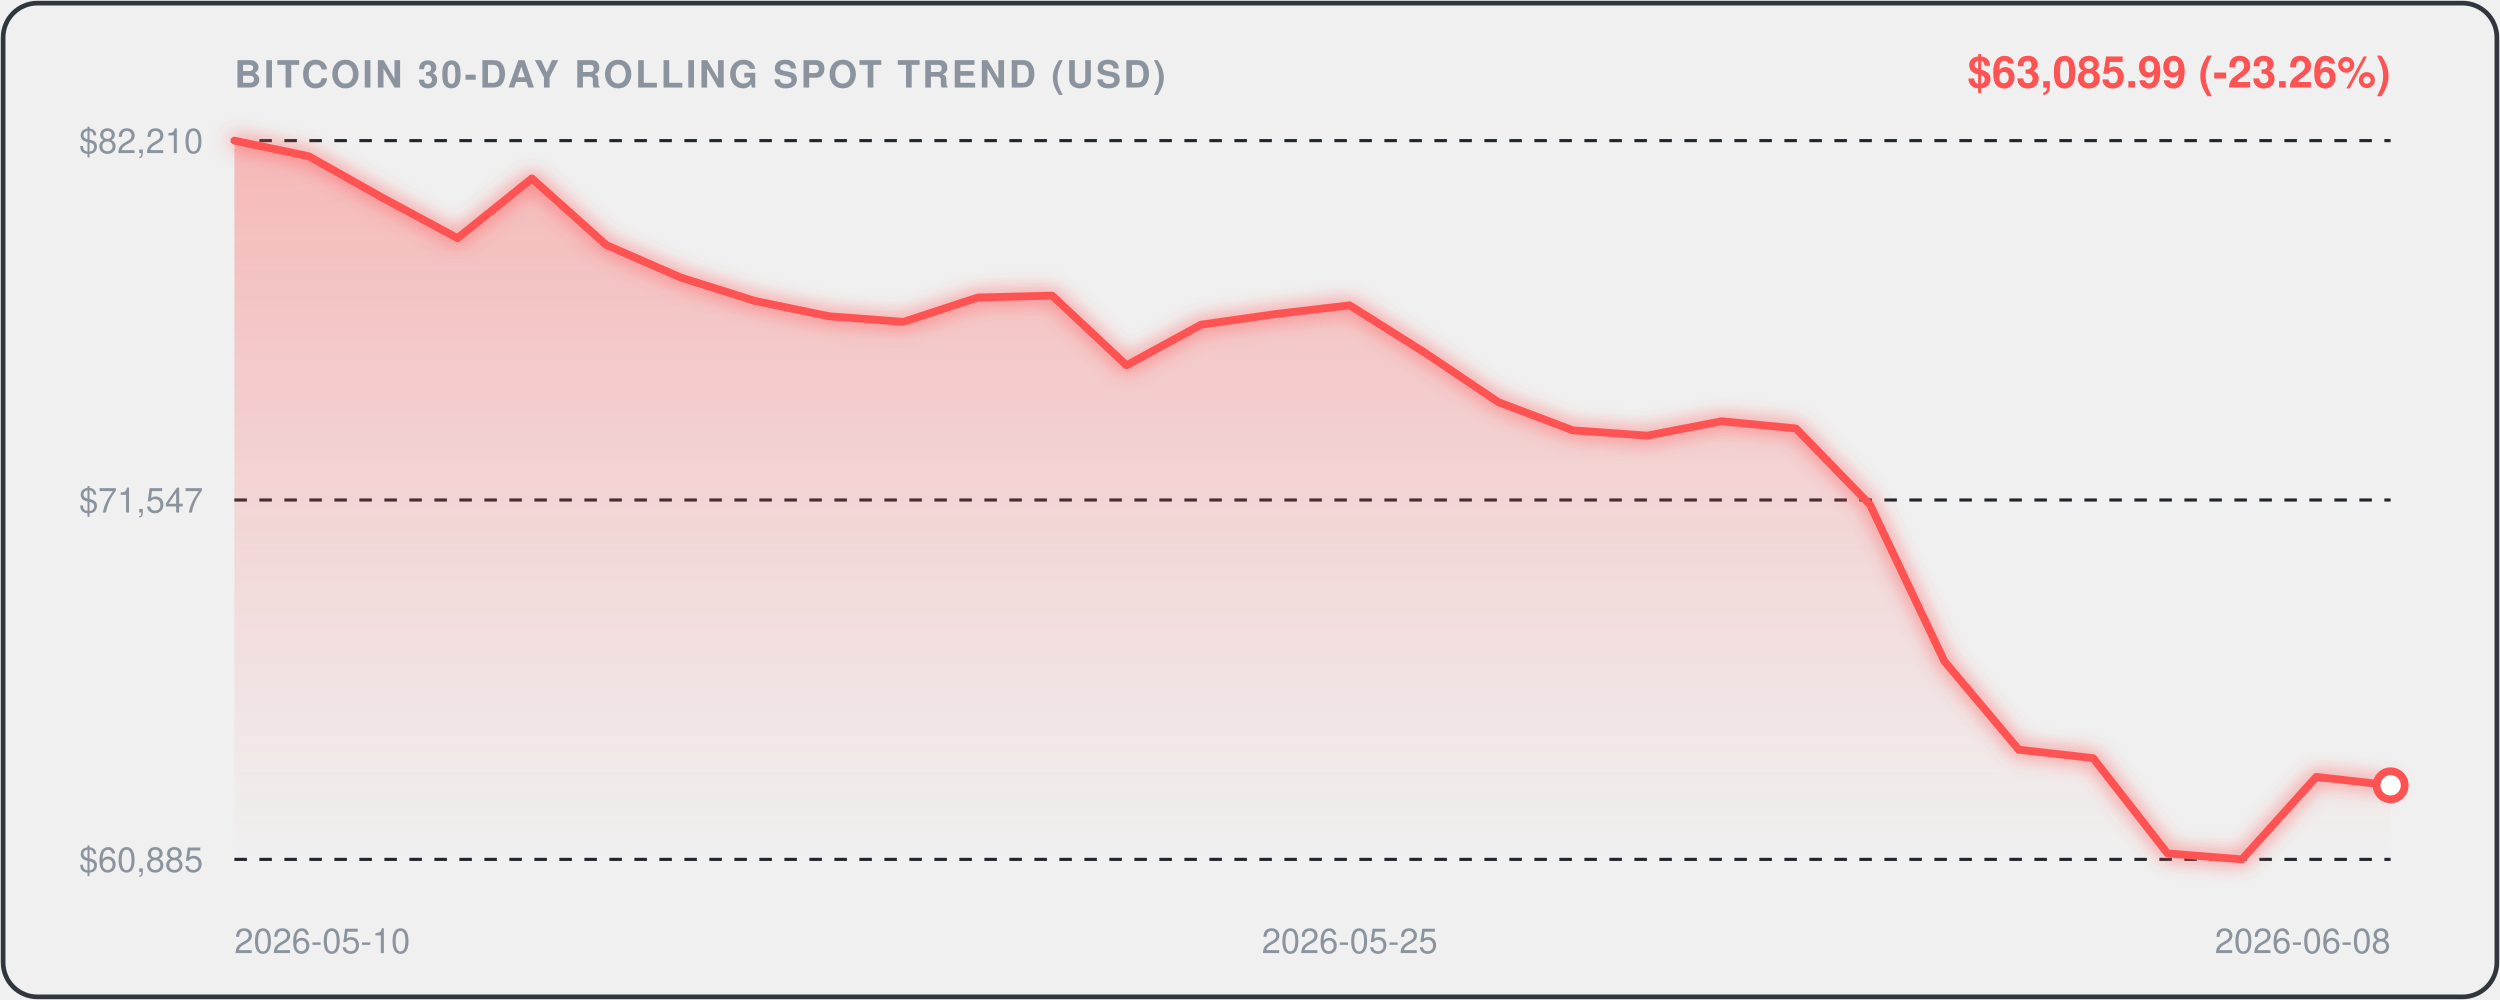
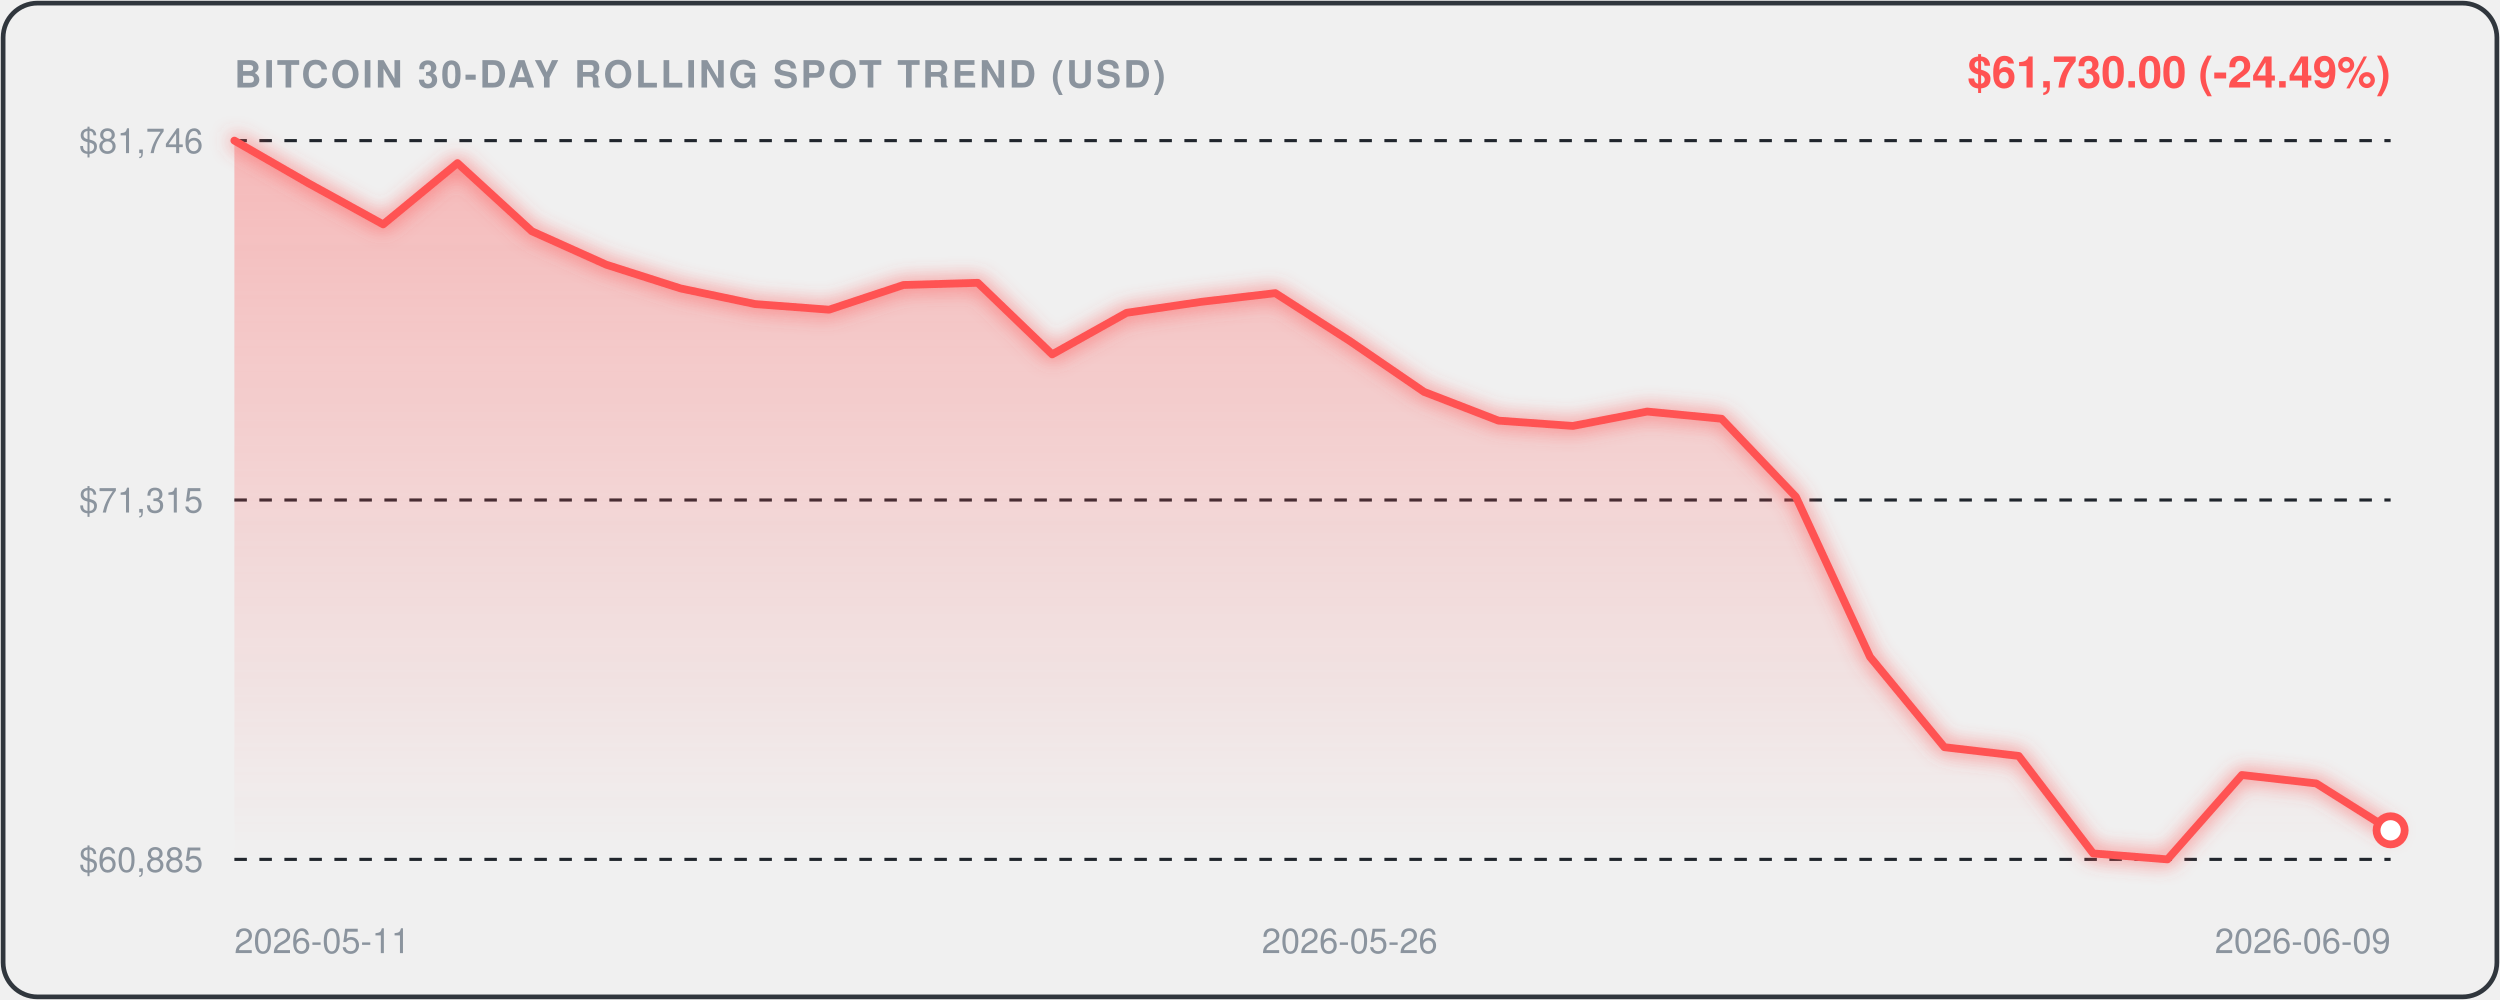
<svg xmlns="http://www.w3.org/2000/svg" viewBox="0 0 800 320" width="100%" height="100%" style="background:#0d1117;border-radius:12px;font-family:-apple-system,BlinkMacSystemFont,'Segoe UI',Helvetica,Arial,sans-serif;">
  <defs>
    <linearGradient id="areaGrad" x1="0" y1="0" x2="0" y2="1">
      <stop offset="0%" stop-color="rgba(255, 82, 82, 0.35)" />
      <stop offset="100%" stop-color="rgba(255, 82, 82, 0.0)" />
    </linearGradient>
    <filter id="glow" x="-20%" y="-20%" width="140%" height="140%">
      <feGaussianBlur stdDeviation="3" result="blur" />
      <feComposite in="SourceGraphic" in2="blur" operator="over" />
    </filter>
  </defs>
  <rect x="1" y="1" width="798" height="318" rx="11" fill="none" stroke="#30363d" stroke-width="1.5" />
  <text x="75" y="28" fill="#8b949e" font-size="12" font-weight="600" letter-spacing="0.8">BITCOIN 30-DAY ROLLING SPOT TREND (USD)</text>
-   <text x="765" y="28" text-anchor="end" fill="#FF5252" font-size="14" font-weight="700">$63,085.99 (-23.26%)</text>
+   <text x="765" y="28" text-anchor="end" fill="#FF5252" font-size="14" font-weight="700">$61,730.00 (-24.49%)</text>
  <line x1="75" y1="45" x2="765" y2="45" stroke="#21262d" stroke-width="1" stroke-dasharray="4,4" />
-   <text x="65" y="49" text-anchor="end" fill="#8b949e" font-size="11">$82,210</text>
+   <text x="65" y="49" text-anchor="end" fill="#8b949e" font-size="11">$81,746</text>
  <line x1="75" y1="160.0" x2="765" y2="160.0" stroke="#21262d" stroke-width="1" stroke-dasharray="4,4" />
-   <text x="65" y="164.0" text-anchor="end" fill="#8b949e" font-size="11">$71,547</text>
+   <text x="65" y="164.0" text-anchor="end" fill="#8b949e" font-size="11">$71,315</text>
  <line x1="75" y1="275" x2="765" y2="275" stroke="#21262d" stroke-width="1" stroke-dasharray="4,4" />
  <text x="65" y="279" text-anchor="end" fill="#8b949e" font-size="11">$60,885</text>
-   <path d="M 75.0,45.0 L 98.8,50.0 L 122.6,63.4 L 146.4,76.2 L 170.2,57.1 L 194.0,78.4 L 217.8,88.8 L 241.6,96.3 L 265.3,101.2 L 289.1,103.0 L 312.9,95.2 L 336.7,94.6 L 360.5,116.9 L 384.3,103.9 L 408.1,100.5 L 431.9,97.7 L 455.7,112.7 L 479.5,128.7 L 503.3,137.7 L 527.1,139.4 L 550.9,134.8 L 574.7,137.1 L 598.4,161.5 L 622.2,211.6 L 646.0,239.9 L 669.8,242.6 L 693.6,273.1 L 717.4,275.0 L 741.2,248.6 L 765.0,251.3 L 765.0,275.0 L 75.0,275.0 Z" fill="url(#areaGrad)" />
-   <path d="M 75.0,45.0 L 98.8,50.0 L 122.6,63.4 L 146.4,76.2 L 170.2,57.1 L 194.0,78.4 L 217.8,88.8 L 241.6,96.3 L 265.3,101.2 L 289.1,103.0 L 312.9,95.2 L 336.7,94.6 L 360.5,116.9 L 384.3,103.9 L 408.1,100.5 L 431.9,97.7 L 455.7,112.7 L 479.5,128.7 L 503.3,137.7 L 527.1,139.4 L 550.9,134.8 L 574.7,137.1 L 598.4,161.5 L 622.2,211.6 L 646.0,239.9 L 669.8,242.6 L 693.6,273.1 L 717.4,275.0 L 741.2,248.6 L 765.0,251.3" fill="none" stroke="#FF5252" stroke-width="2.5" stroke-linecap="round" stroke-linejoin="round" filter="url(#glow)" />
-   <circle cx="765.0" cy="251.3" r="4.5" fill="#ffffff" stroke="#FF5252" stroke-width="2.5" />
-   <text x="75.0" y="305" fill="#8b949e" font-size="11" text-anchor="start">2026-05-10</text>
-   <text x="431.9" y="305" fill="#8b949e" font-size="11" text-anchor="middle">2026-05-25</text>
-   <text x="765.0" y="305" fill="#8b949e" font-size="11" text-anchor="end">2026-06-08</text>
+   <path d="M 75.0,45.0 L 98.8,58.7 L 122.6,71.8 L 146.4,52.2 L 170.2,74.0 L 194.0,84.7 L 217.8,92.3 L 241.6,97.3 L 265.3,99.1 L 289.1,91.2 L 312.9,90.5 L 336.7,113.4 L 360.5,100.1 L 384.3,96.6 L 408.1,93.8 L 431.9,109.1 L 455.7,125.4 L 479.5,134.6 L 503.3,136.3 L 527.1,131.7 L 550.9,134.0 L 574.7,159.0 L 598.4,210.2 L 622.2,239.1 L 646.0,241.9 L 669.8,273.1 L 693.6,275.0 L 717.4,248.0 L 741.2,250.7 L 765.0,265.7 L 765.0,275.0 L 75.0,275.0 Z" fill="url(#areaGrad)" />
+   <path d="M 75.0,45.0 L 98.8,58.7 L 122.6,71.8 L 146.4,52.2 L 170.2,74.0 L 194.0,84.7 L 217.8,92.3 L 241.6,97.3 L 265.3,99.1 L 289.1,91.2 L 312.9,90.5 L 336.7,113.4 L 360.5,100.1 L 384.3,96.6 L 408.1,93.8 L 431.9,109.1 L 455.7,125.4 L 479.5,134.6 L 503.3,136.3 L 527.1,131.7 L 550.9,134.0 L 574.7,159.0 L 598.4,210.2 L 622.2,239.1 L 646.0,241.9 L 669.8,273.1 L 693.6,275.0 L 717.4,248.0 L 741.2,250.7 L 765.0,265.7" fill="none" stroke="#FF5252" stroke-width="2.5" stroke-linecap="round" stroke-linejoin="round" filter="url(#glow)" />
+   <circle cx="765.0" cy="265.7" r="4.5" fill="#ffffff" stroke="#FF5252" stroke-width="2.5" />
+   <text x="75.0" y="305" fill="#8b949e" font-size="11" text-anchor="start">2026-05-11</text>
+   <text x="431.9" y="305" fill="#8b949e" font-size="11" text-anchor="middle">2026-05-26</text>
+   <text x="765.0" y="305" fill="#8b949e" font-size="11" text-anchor="end">2026-06-09</text>
</svg>
